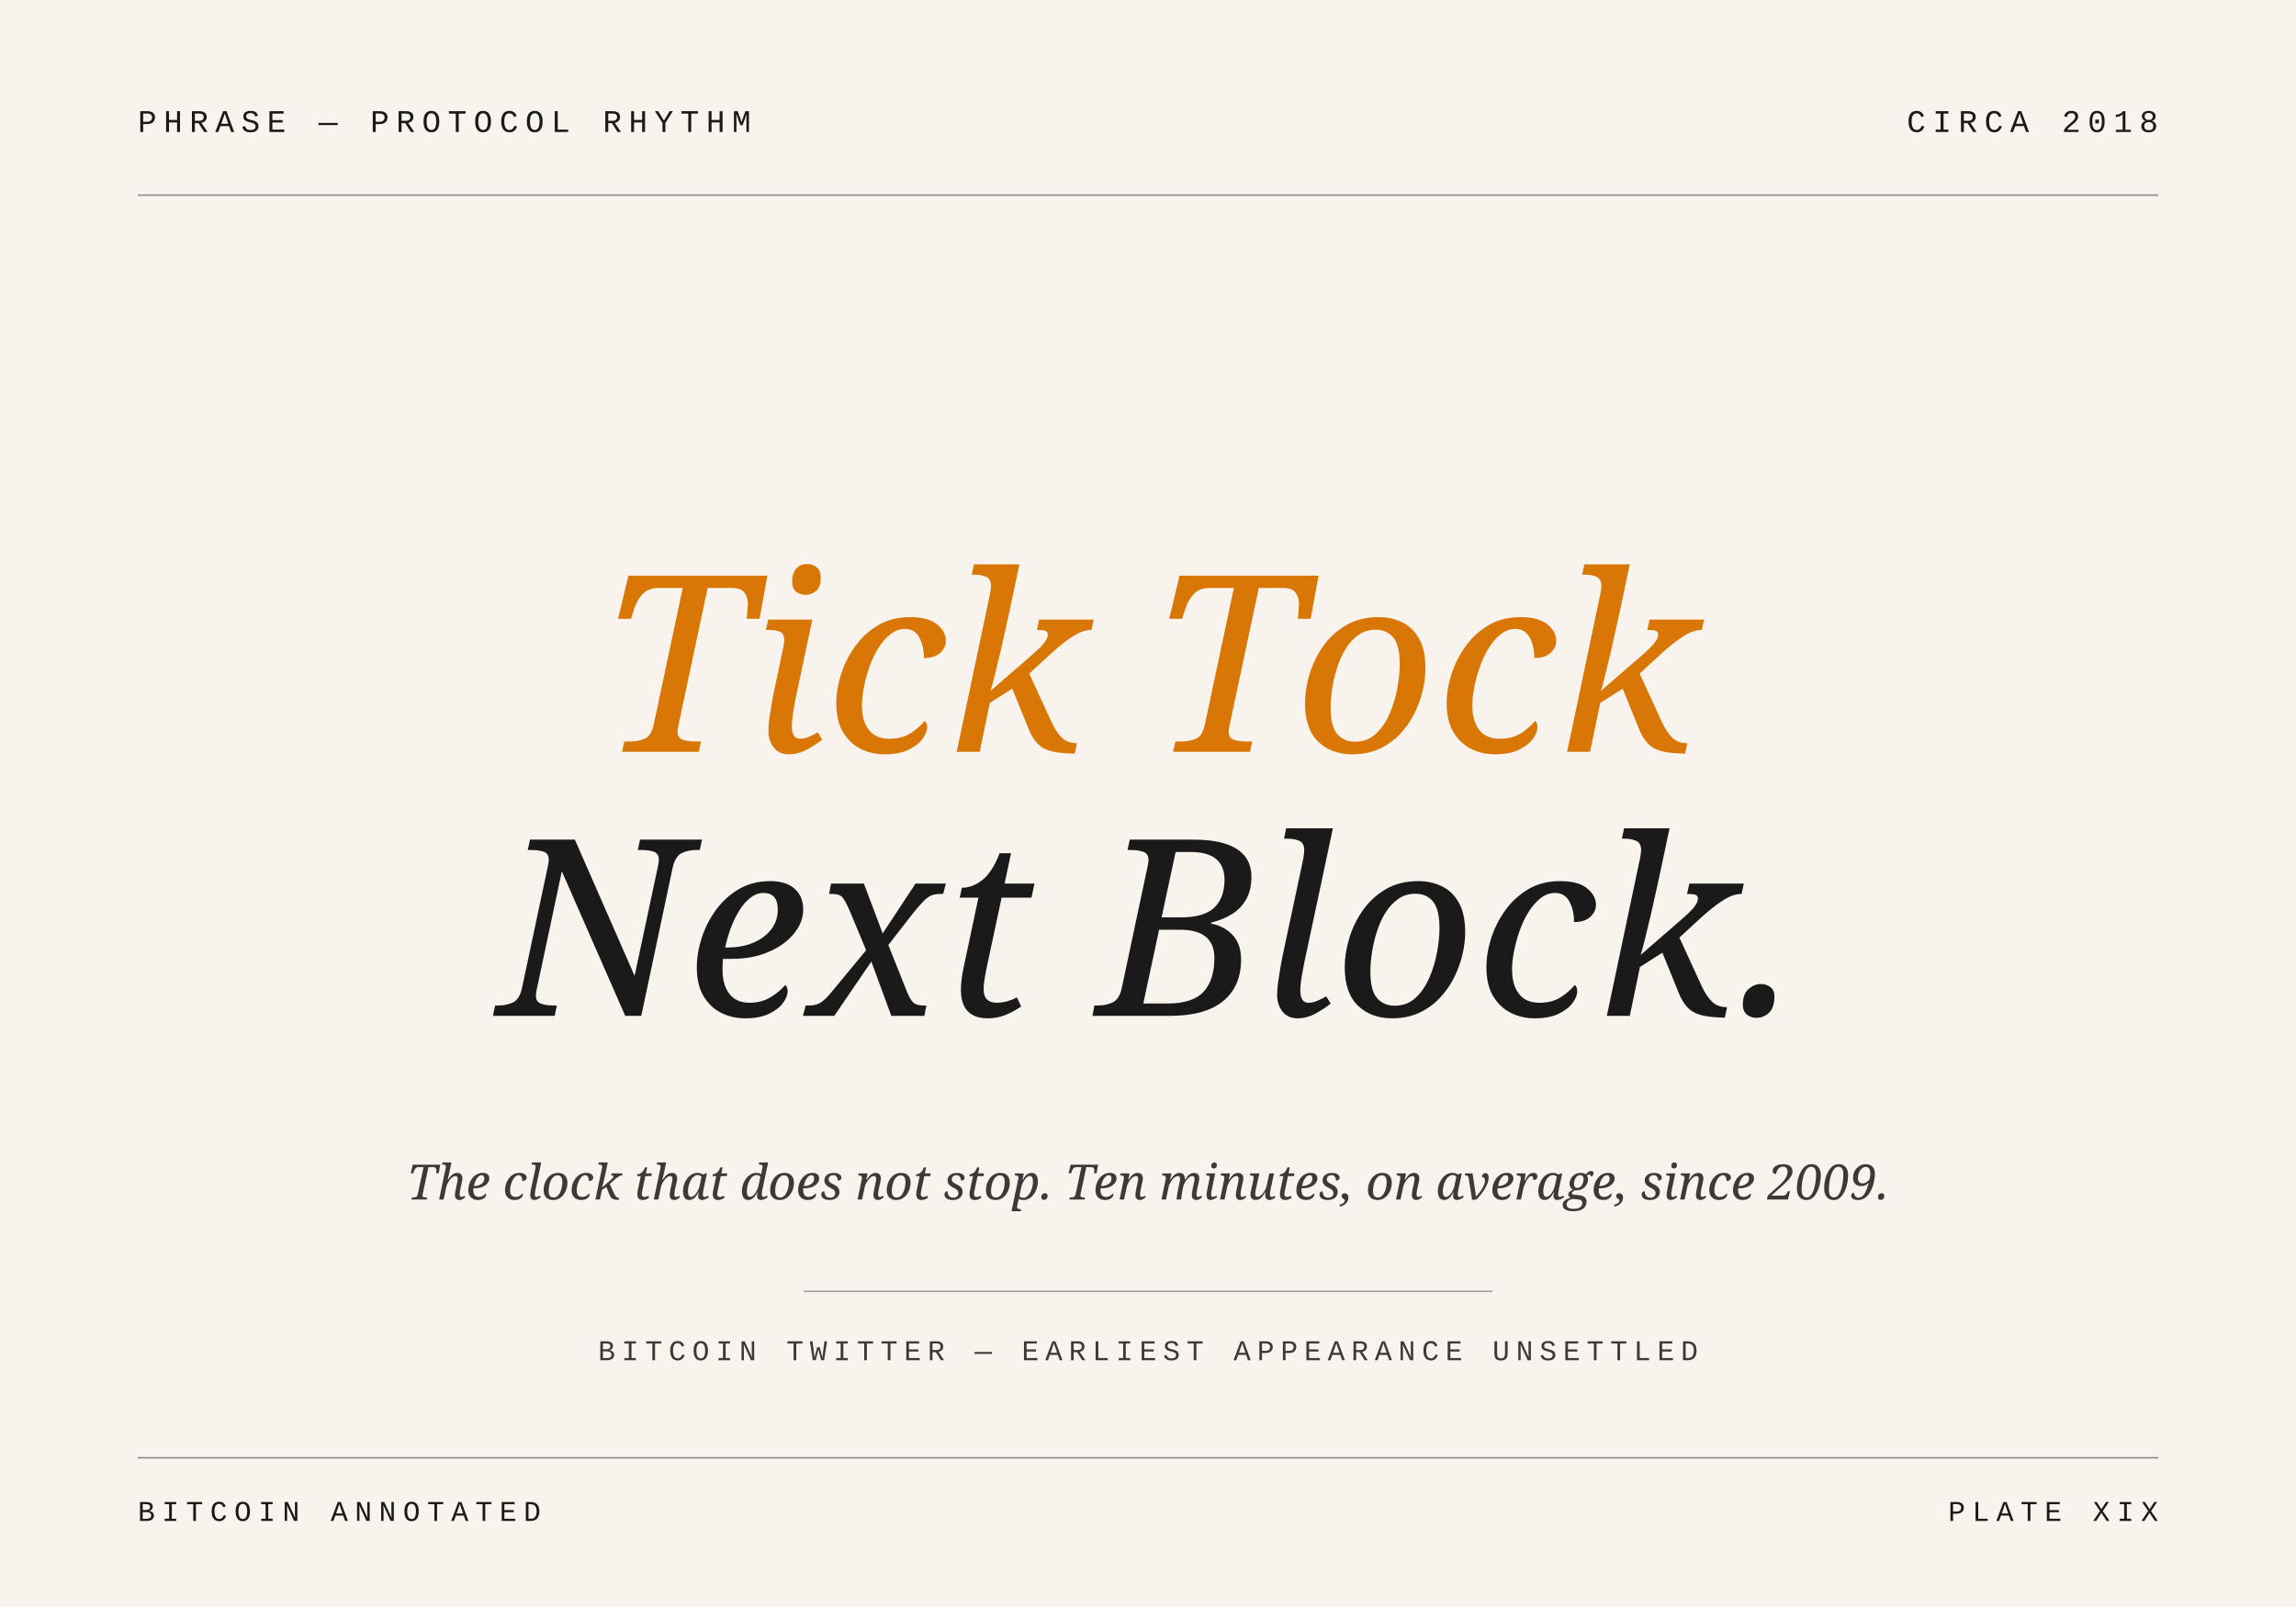
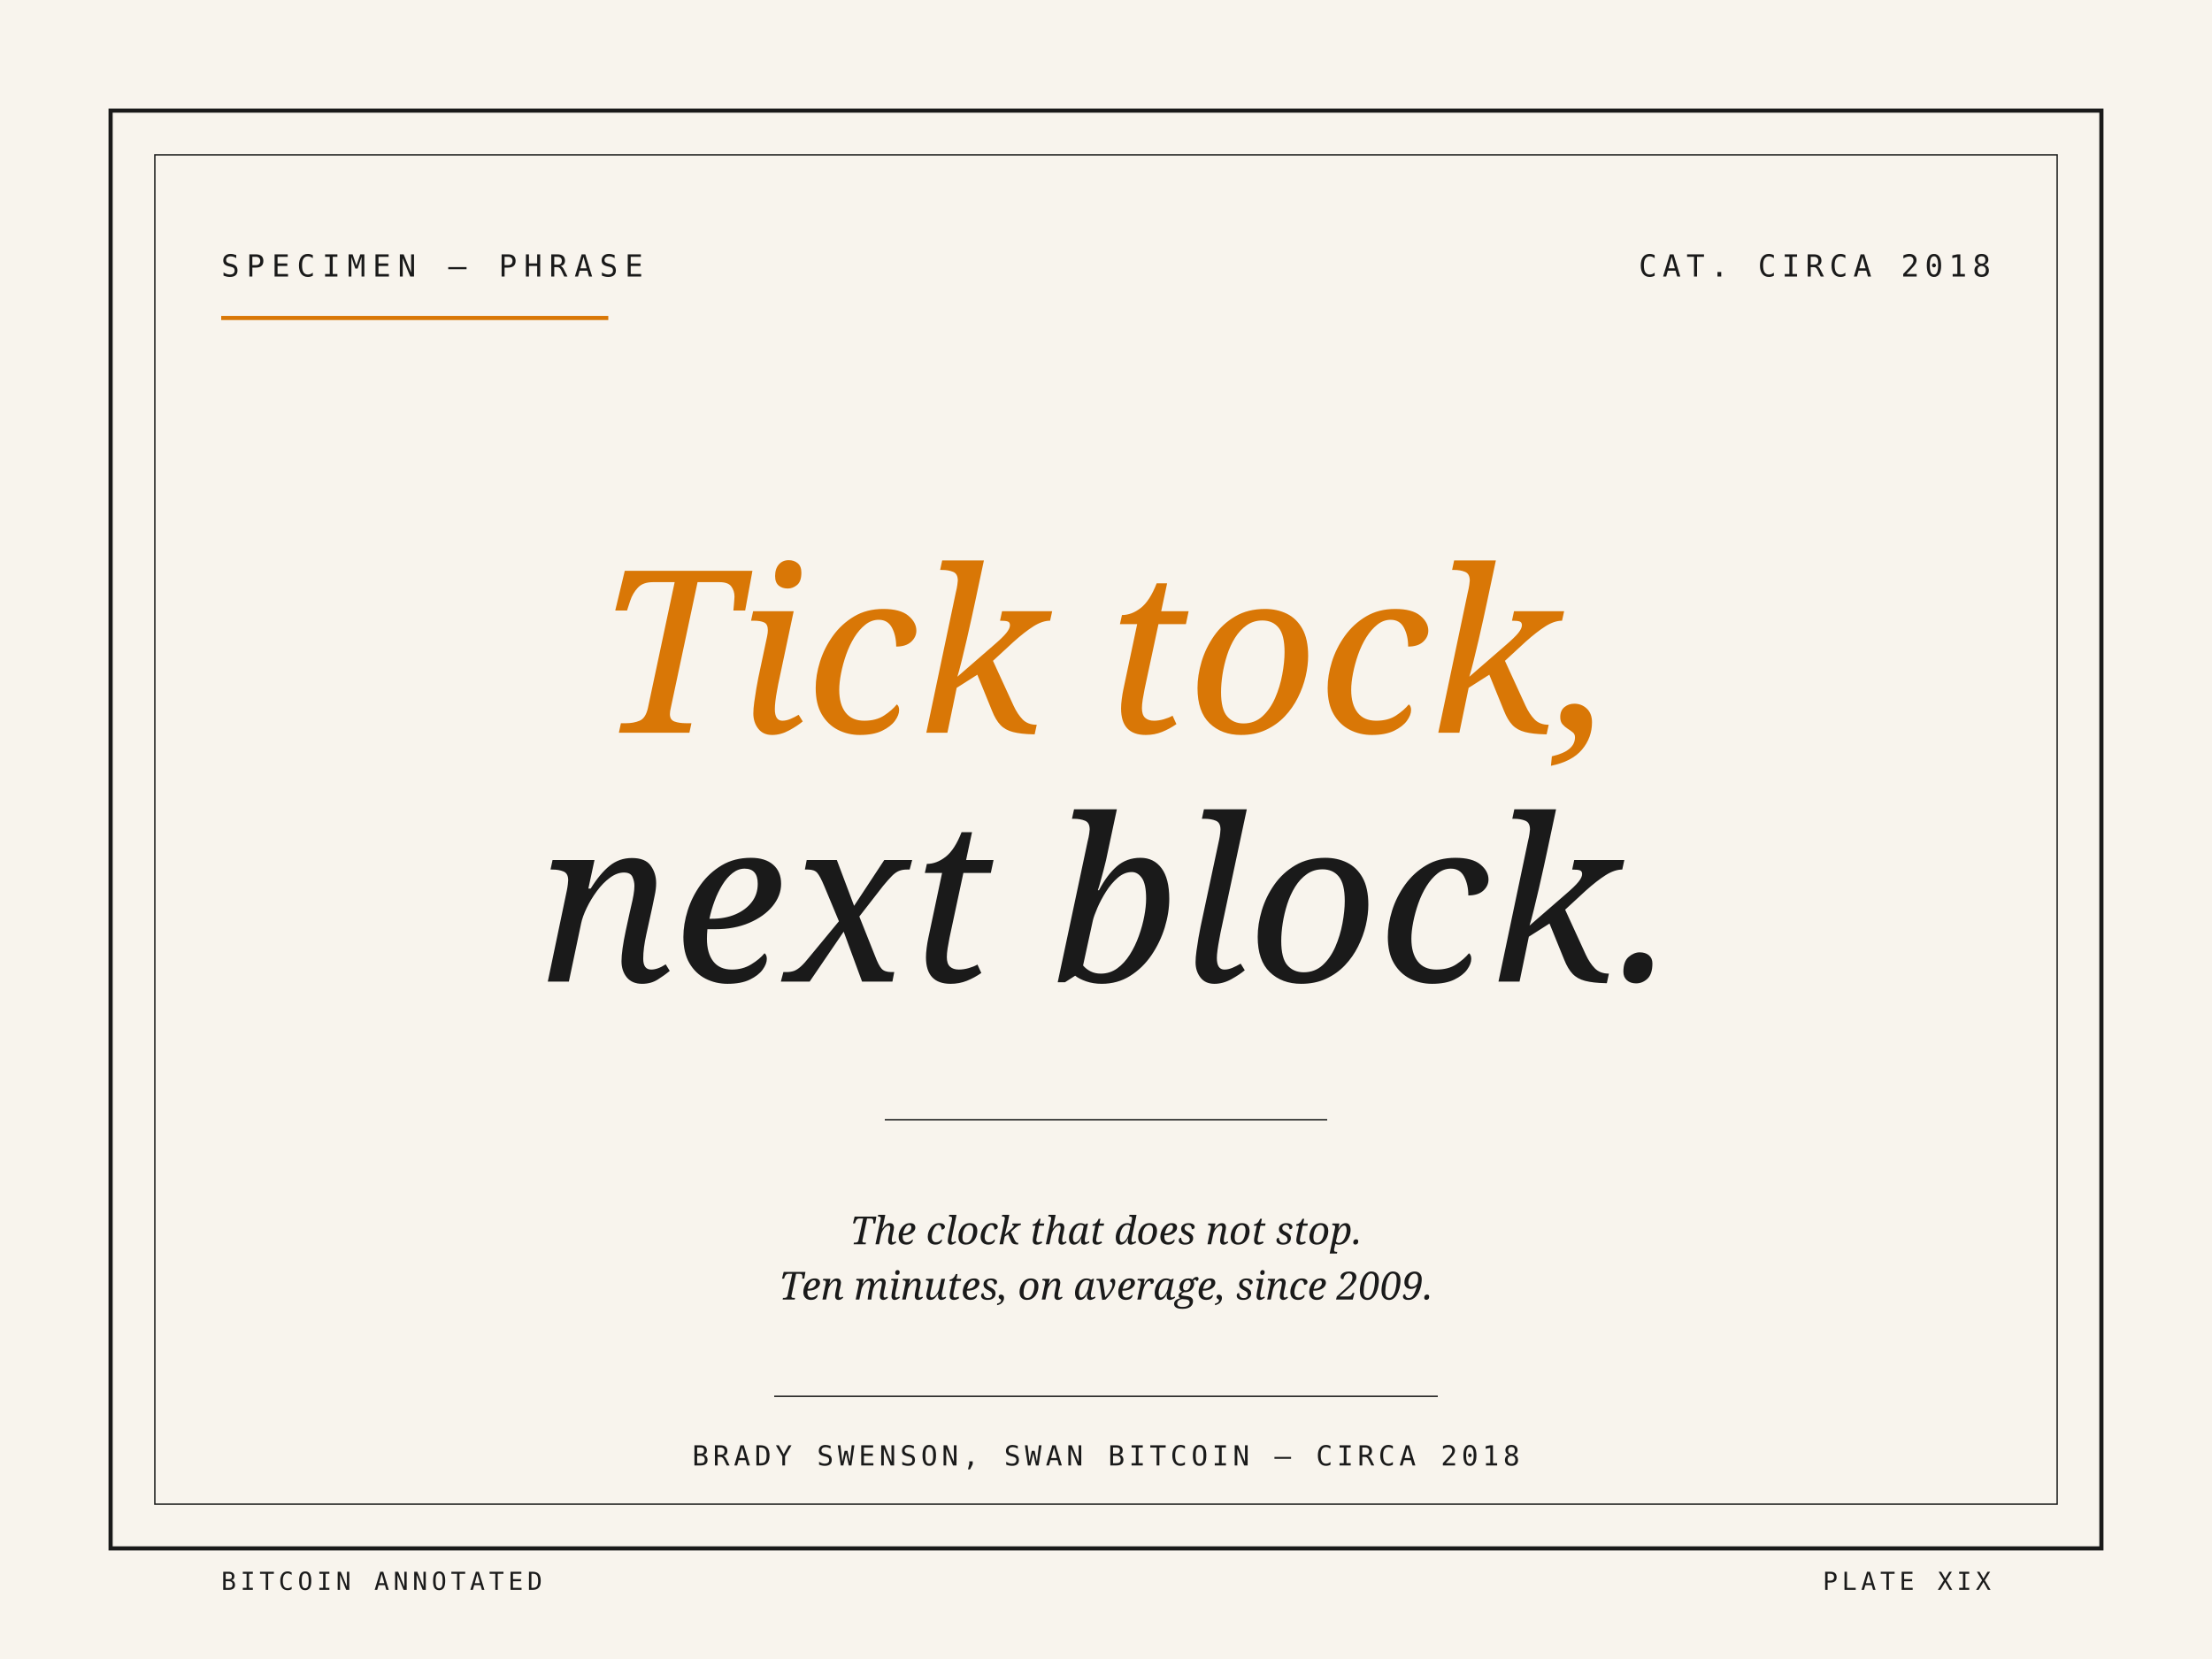
- <svg xmlns="http://www.w3.org/2000/svg" viewBox="0 0 800 560" preserveAspectRatio="xMidYMid meet">
-   <rect width="800" height="560" fill="#f8f4ed" />
-   <text x="48" y="46" font-family="'JetBrains Mono', 'Courier New', monospace" font-size="11" fill="#1a1a1a" letter-spacing="2.4" font-weight="500">PHRASE — PROTOCOL RHYTHM</text>
-   <text x="752" y="46" text-anchor="end" font-family="'JetBrains Mono', 'Courier New', monospace" font-size="11" fill="#1a1a1a" letter-spacing="2.4" font-weight="500">CIRCA 2018</text>
-   <line x1="48" y1="68" x2="752" y2="68" stroke="#1a1a1a" stroke-width="0.5" opacity="0.5" />
-   <text x="400" y="262" text-anchor="middle" font-family="'EB Garamond', 'Garamond', Georgia, serif" font-size="86" font-style="italic" fill="#d97706" font-weight="400">Tick Tock</text>
-   <text x="400" y="354" text-anchor="middle" font-family="'EB Garamond', 'Garamond', Georgia, serif" font-size="86" font-style="italic" fill="#1a1a1a" font-weight="400">Next Block.</text>
-   <text x="400" y="418" text-anchor="middle" font-family="'EB Garamond', 'Garamond', Georgia, serif" font-size="17" font-style="italic" fill="#1a1a1a" opacity="0.85">The clock that does not stop. Ten minutes, on average, since 2009.</text>
-   <line x1="280" y1="450" x2="520" y2="450" stroke="#1a1a1a" stroke-width="0.5" opacity="0.4" />
-   <text x="400" y="474" text-anchor="middle" font-family="'JetBrains Mono', 'Courier New', monospace" font-size="10" fill="#1a1a1a" letter-spacing="2.2" font-weight="500" opacity="0.85">BITCOIN TWITTER — EARLIEST APPEARANCE UNSETTLED</text>
-   <line x1="48" y1="508" x2="752" y2="508" stroke="#1a1a1a" stroke-width="0.5" opacity="0.5" />
-   <text x="48" y="530" font-family="'JetBrains Mono', 'Courier New', monospace" font-size="10" fill="#1a1a1a" letter-spacing="2.4" font-weight="500">BITCOIN ANNOTATED</text>
-   <text x="752" y="530" text-anchor="end" font-family="'JetBrains Mono', 'Courier New', monospace" font-size="10" fill="#1a1a1a" letter-spacing="2.4" font-weight="500">PLATE XIX</text>
+ <svg xmlns="http://www.w3.org/2000/svg" viewBox="0 0 800 600" width="800" height="600">
+   <rect width="800" height="600" fill="#f8f4ed" />
+   <rect x="40" y="40" width="720" height="520" fill="none" stroke="#1a1a1a" stroke-width="1.5" />
+   <rect x="56" y="56" width="688" height="488" fill="none" stroke="#1a1a1a" stroke-width="0.5" />
+   <text x="80" y="100" font-family="JetBrains Mono, monospace" font-size="11" fill="#1a1a1a" letter-spacing="2.5">SPECIMEN — PHRASE</text>
+   <line x1="80" y1="115" x2="220" y2="115" stroke="#d97706" stroke-width="1.5" />
+   <text x="720" y="100" font-family="JetBrains Mono, monospace" font-size="11" fill="#1a1a1a" letter-spacing="2" text-anchor="end">CAT. CIRCA 2018</text>
+   <text x="400" y="265" font-family="EB Garamond, Garamond, serif" font-style="italic" font-size="82" fill="#d97706" text-anchor="middle" font-weight="400">Tick tock,</text>
+   <text x="400" y="355" font-family="EB Garamond, Garamond, serif" font-style="italic" font-size="82" fill="#1a1a1a" text-anchor="middle" font-weight="400">next block.</text>
+   <line x1="320" y1="405" x2="480" y2="405" stroke="#1a1a1a" stroke-width="0.5" />
+   <text x="400" y="450" font-family="EB Garamond, Garamond, serif" font-style="italic" font-size="14" fill="#1a1a1a" text-anchor="middle">The clock that does not stop.</text>
+   <text x="400" y="470" font-family="EB Garamond, Garamond, serif" font-style="italic" font-size="14" fill="#1a1a1a" text-anchor="middle">Ten minutes, on average, since 2009.</text>
+   <line x1="280" y1="505" x2="520" y2="505" stroke="#1a1a1a" stroke-width="0.5" />
+   <text x="400" y="530" font-family="JetBrains Mono, monospace" font-size="10" fill="#1a1a1a" letter-spacing="1.5" text-anchor="middle">BRADY SWENSON, SWAN BITCOIN — CIRCA 2018</text>
+   <text x="80" y="575" font-family="JetBrains Mono, monospace" font-size="9" fill="#1a1a1a" letter-spacing="1.5">BITCOIN ANNOTATED</text>
+   <text x="720" y="575" font-family="JetBrains Mono, monospace" font-size="9" fill="#1a1a1a" letter-spacing="1.5" text-anchor="end">PLATE XIX</text>
</svg>
